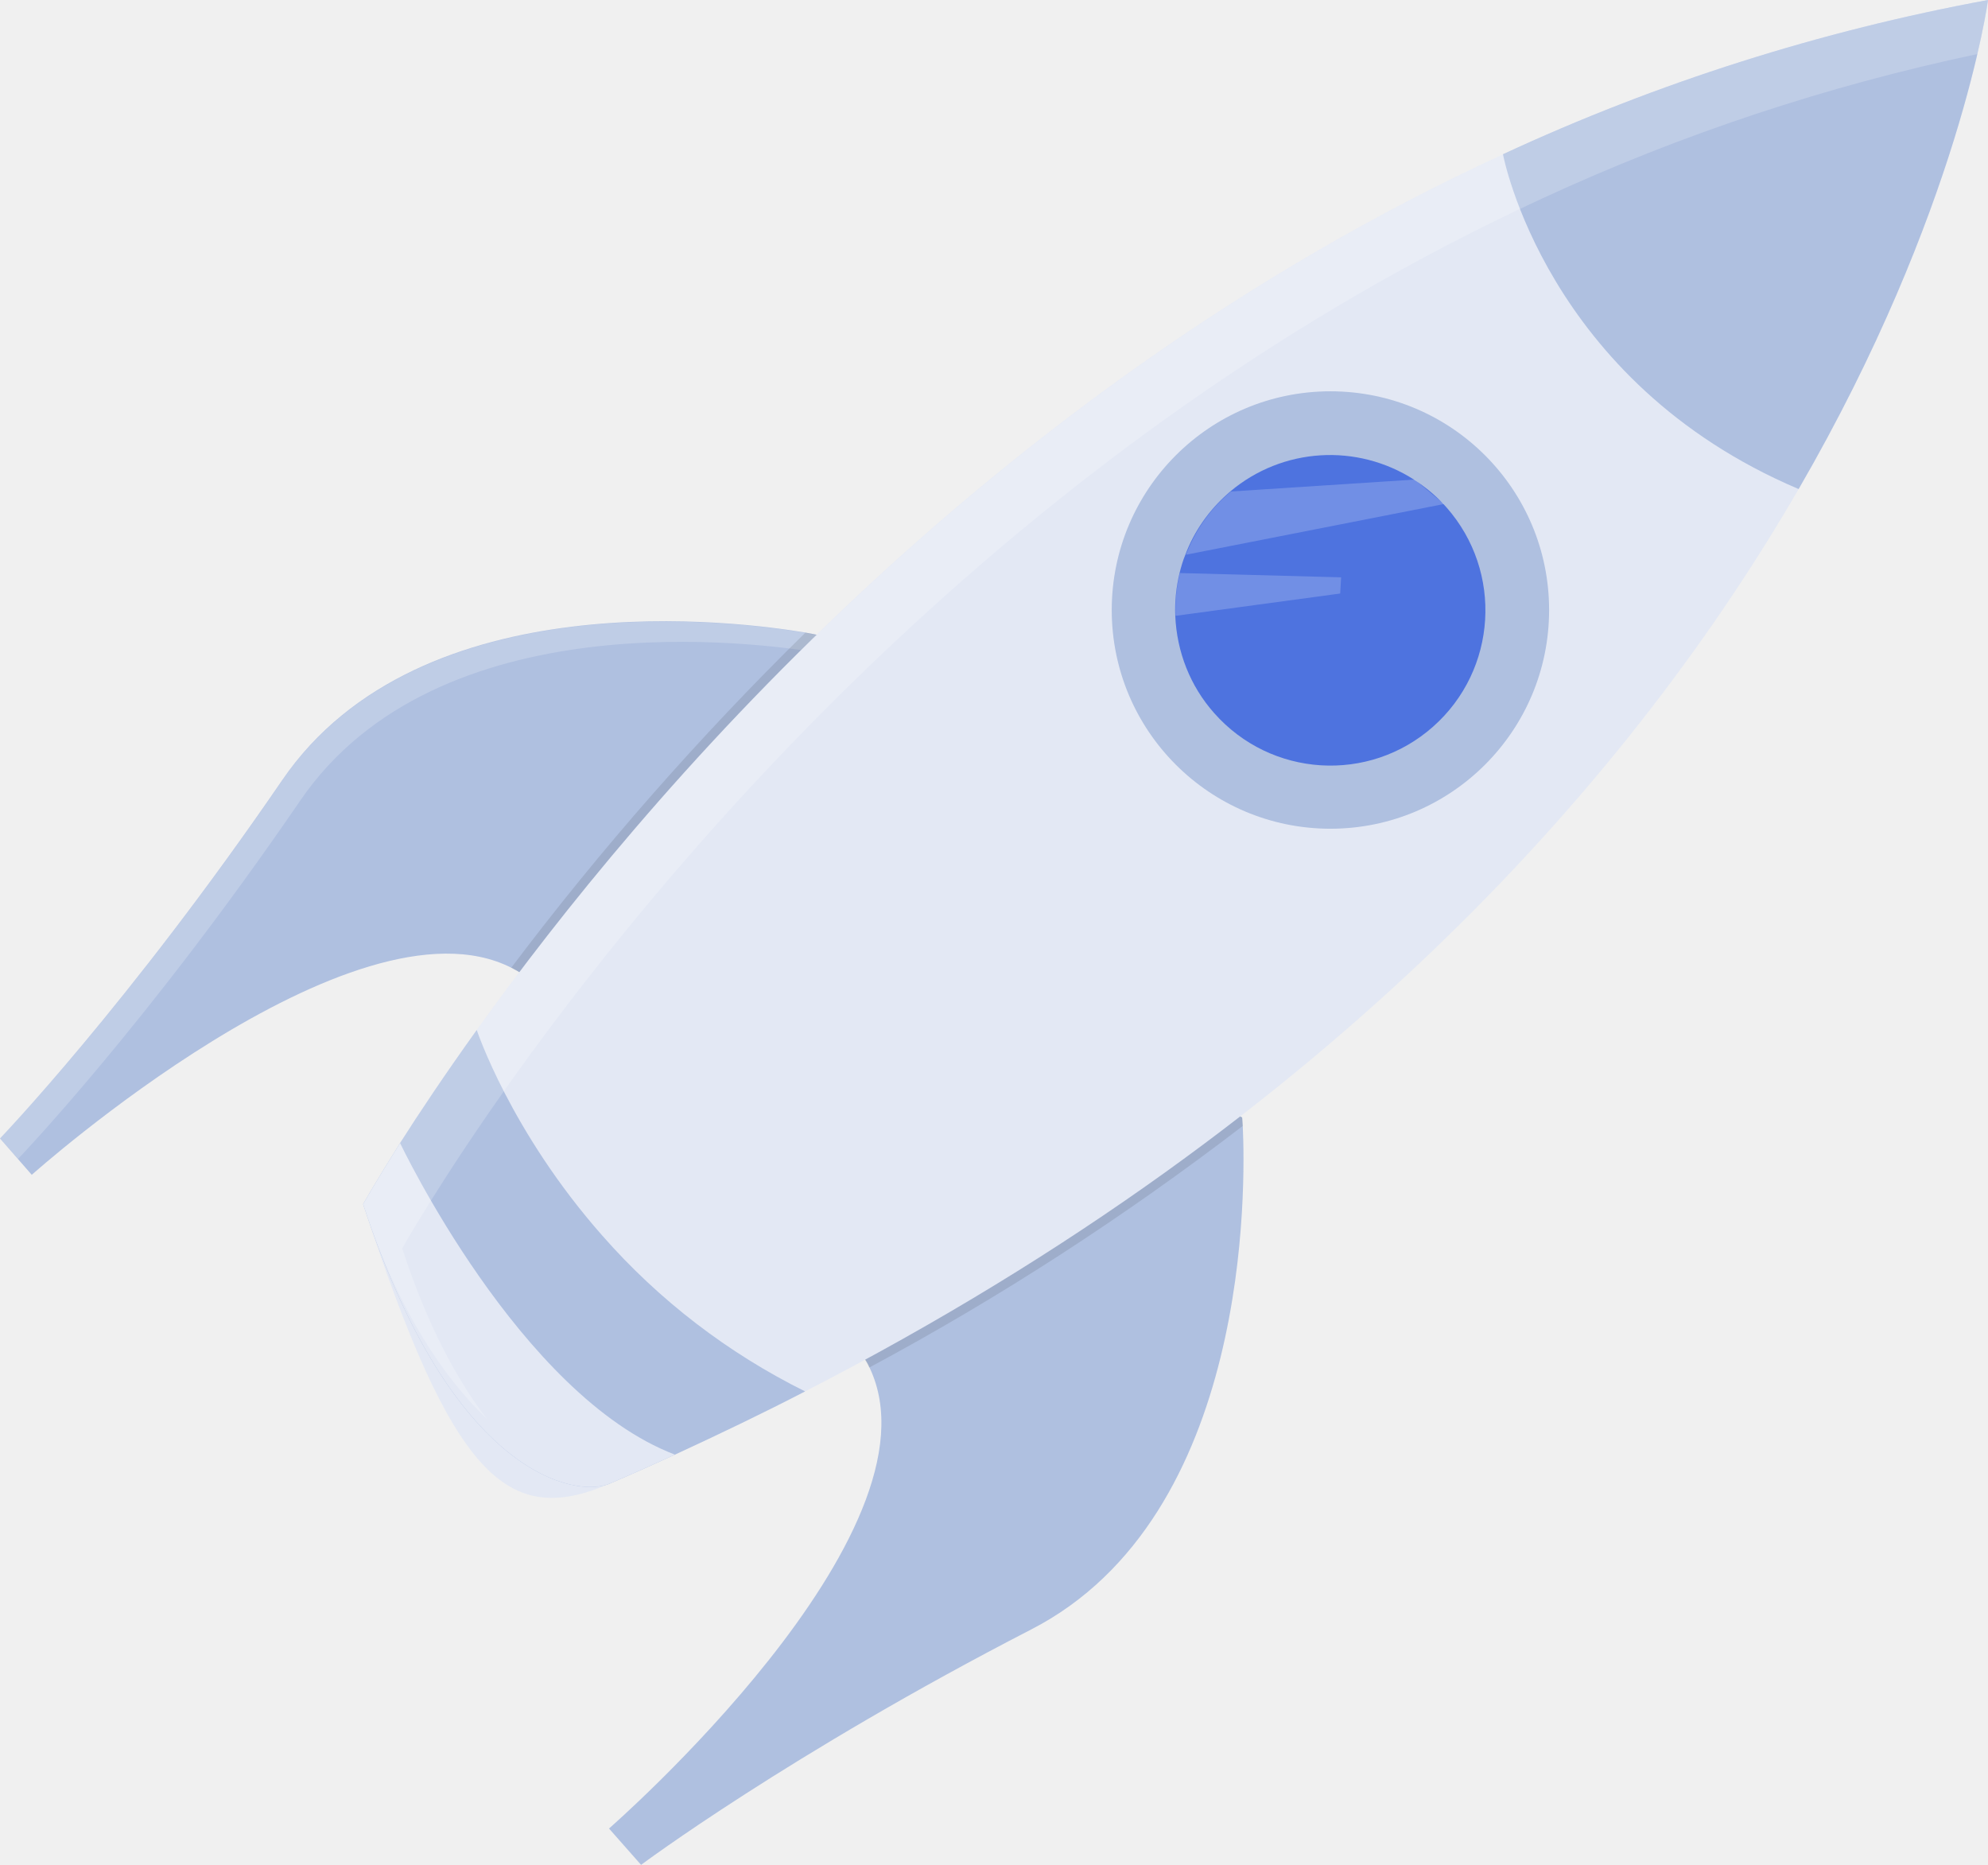
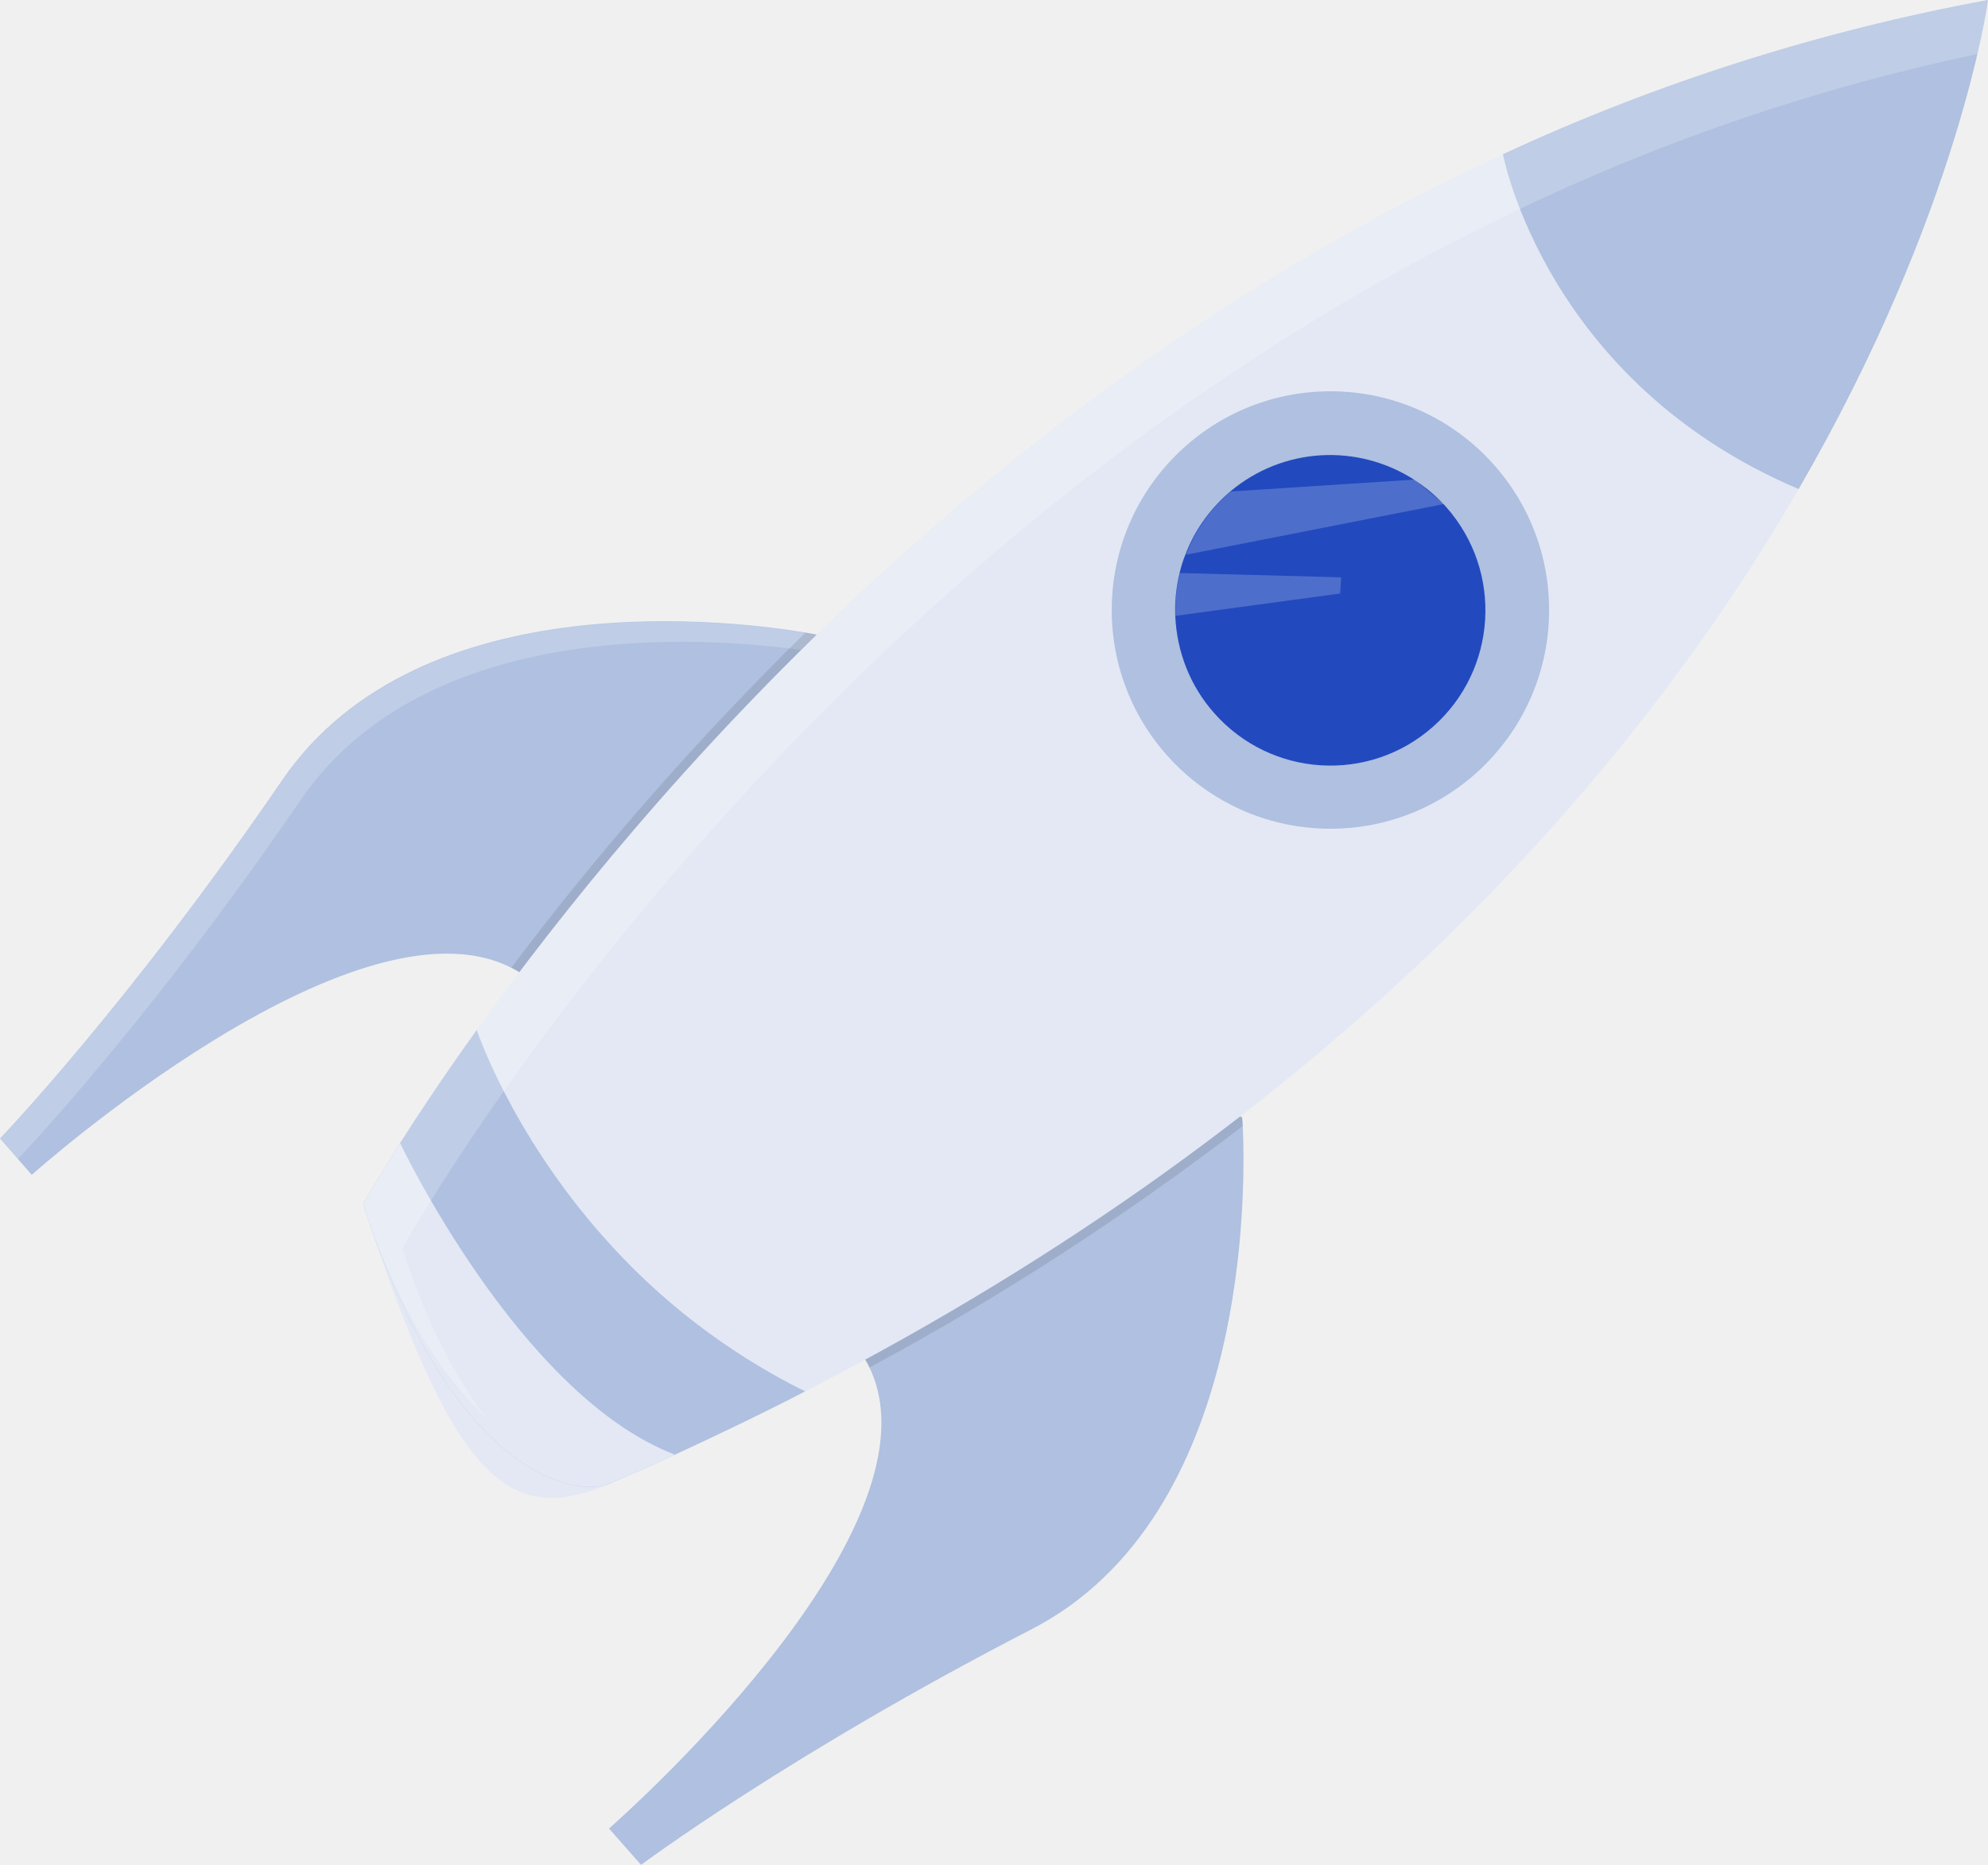
<svg xmlns="http://www.w3.org/2000/svg" version="1.1" id="b759170a-51c3-4e2f-999d-77dec9fd6d11" x="0px" y="0px" viewBox="0 0 650.9 610.5" style="enable-background:new 0 0 650.9 610.5;" xml:space="preserve">
  <style type="text/css">
	.st0{fill:#AFC0E0;}
	.st1{opacity:0.2;fill:#FFFFFF;enable-background:new    ;}
	.st2{opacity:0.1;enable-background:new    ;}
	.st3{fill:#E3E8F4;}
- 	.st4{fill:#4E73DF;}
+ 	.st4{fill:#224abe;}
</style>
  <path class="st0" d="M174,321c-2-1.6-4.2-3-6.6-4.2c-51.8-26.2-157,67.8-157,67.8L0,372.7c0,0,42.1-43.8,92.4-117.3  c45.2-66.1,150.7-51.8,171.4-48.3c2.3,0.4,3.6,0.7,3.6,0.7C298.7,288.3,174,321,174,321z" />
  <path class="st1" d="M269.4,213.9c-0.6-2-1.3-4-2-6c0,0-1.2-0.2-3.6-0.7c-20.7-3.5-126.2-17.8-171.4,48.3C42.1,329,0,372.7,0,372.7  l5.9,6.7c0,0,42.1-43.8,92.4-117.3C143.3,196.3,248,210.2,269.4,213.9z" />
  <path class="st0" d="M337.7,533.4c-79.2,40.8-127.8,77.1-127.8,77.1l-10.5-11.9c0,0,111.1-96.8,85.3-150.9c-0.5-1.2-1.2-2.3-1.9-3.4  c0,0,47.9-119.6,123.9-78.5c0,0,0.1,1,0.2,2.9C407.8,387.8,409.7,496.3,337.7,533.4z" />
  <path class="st2" d="M174,321c-2-1.6-4.2-3-6.6-4.2c29.3-38.9,61.5-75.5,96.3-109.7c2.3,0.4,3.6,0.7,3.6,0.7  C298.7,288.3,174,321,174,321z" />
  <path class="st2" d="M406.9,368.6c-38.6,29.6-79.4,56.1-122.3,79.1c-0.5-1.2-1.2-2.3-1.9-3.4c0,0,47.9-119.6,123.9-78.5  C406.7,365.7,406.8,366.7,406.9,368.6z" />
  <path class="st3" d="M263.6,455.5c-20.3,10.4-41.6,20.5-64,30.2c-33.6,14.6-51.5-2.2-80.7-91.5c0,0,12.5-22.5,37.2-57  c54.3-75.8,167.5-209.1,336.1-286.7C542.7,27.1,596.1,10.1,650.9,0c0,0-9.1,68.8-62,160.1S439.1,365.3,263.6,455.5z" />
  <circle class="st0" cx="435.6" cy="199.7" r="71.6" />
  <path class="st4" d="M469.2,237.9c-21,18.6-53.1,16.6-71.7-4.5c-7.8-8.8-12.2-20-12.7-31.8c-0.2-4.7,0.3-9.4,1.4-14  c0.5-2,1.1-4.1,1.9-6c2.9-7.7,7.7-14.5,13.8-19.9c0.3-0.3,0.6-0.5,0.9-0.8c17.1-14.4,41.5-15.9,60.3-3.8c3.5,2.3,6.7,4.9,9.5,7.9  l1,1.1C492.2,187.2,490.2,219.3,469.2,237.9C469.2,237.8,469.2,237.9,469.2,237.9z" />
  <path class="st0" d="M588.9,160.1c-83-35.2-96.8-109.6-96.8-109.6C542.7,27,596.1,10.1,650.9,0C650.9,0,641.8,68.8,588.9,160.1z" />
  <path class="st0" d="M263.6,455.5c-13.7,7.1-27.9,13.9-42.6,20.7c-7,3.2-14.1,6.4-21.4,9.5c-10.9,4.7-51.5-2.2-80.7-91.5  c0,0,4.1-7.3,12.1-20c6.1-9.6,14.5-22.2,25.1-37c0,0,11,33.2,41.1,67.3C215.8,425.7,238.4,443,263.6,455.5z" />
  <path class="st3" d="M221,476.2c-7,3.2-14.1,6.4-21.4,9.5c-10.9,4.7-51.5-2.2-80.7-91.5c0,0,4.1-7.3,12.1-20  C131,374.2,170.2,456.9,221,476.2z" />
  <path class="st1" d="M463.2,157l-0.1,0l-60.1,3.9c-0.3,0.3-0.6,0.5-0.9,0.8c-6.2,5.4-10.9,12.3-13.8,19.9l84.5-16.6L463.2,157z" />
  <path class="st1" d="M438.8,194.3l-53.9,7.3c-0.2-4.7,0.3-9.4,1.4-14l52.8,1.4L438.8,194.3z" />
  <path class="st1" d="M131.7,408.7c0,0,12.5-22.5,37.2-57C223.2,276,336.4,142.7,504.9,65c45.6-21.1,93.3-36.9,142.5-47.3  C650.1,6.4,650.9,0,650.9,0c-54.8,10.1-108.2,27-158.7,50.5c-168.6,77.7-281.8,211-336.1,286.7c-24.7,34.4-37.2,57-37.2,57  c11.5,35.3,26.6,57,40.5,70.3C149.4,451.4,139.7,433.3,131.7,408.7z" />
</svg>
